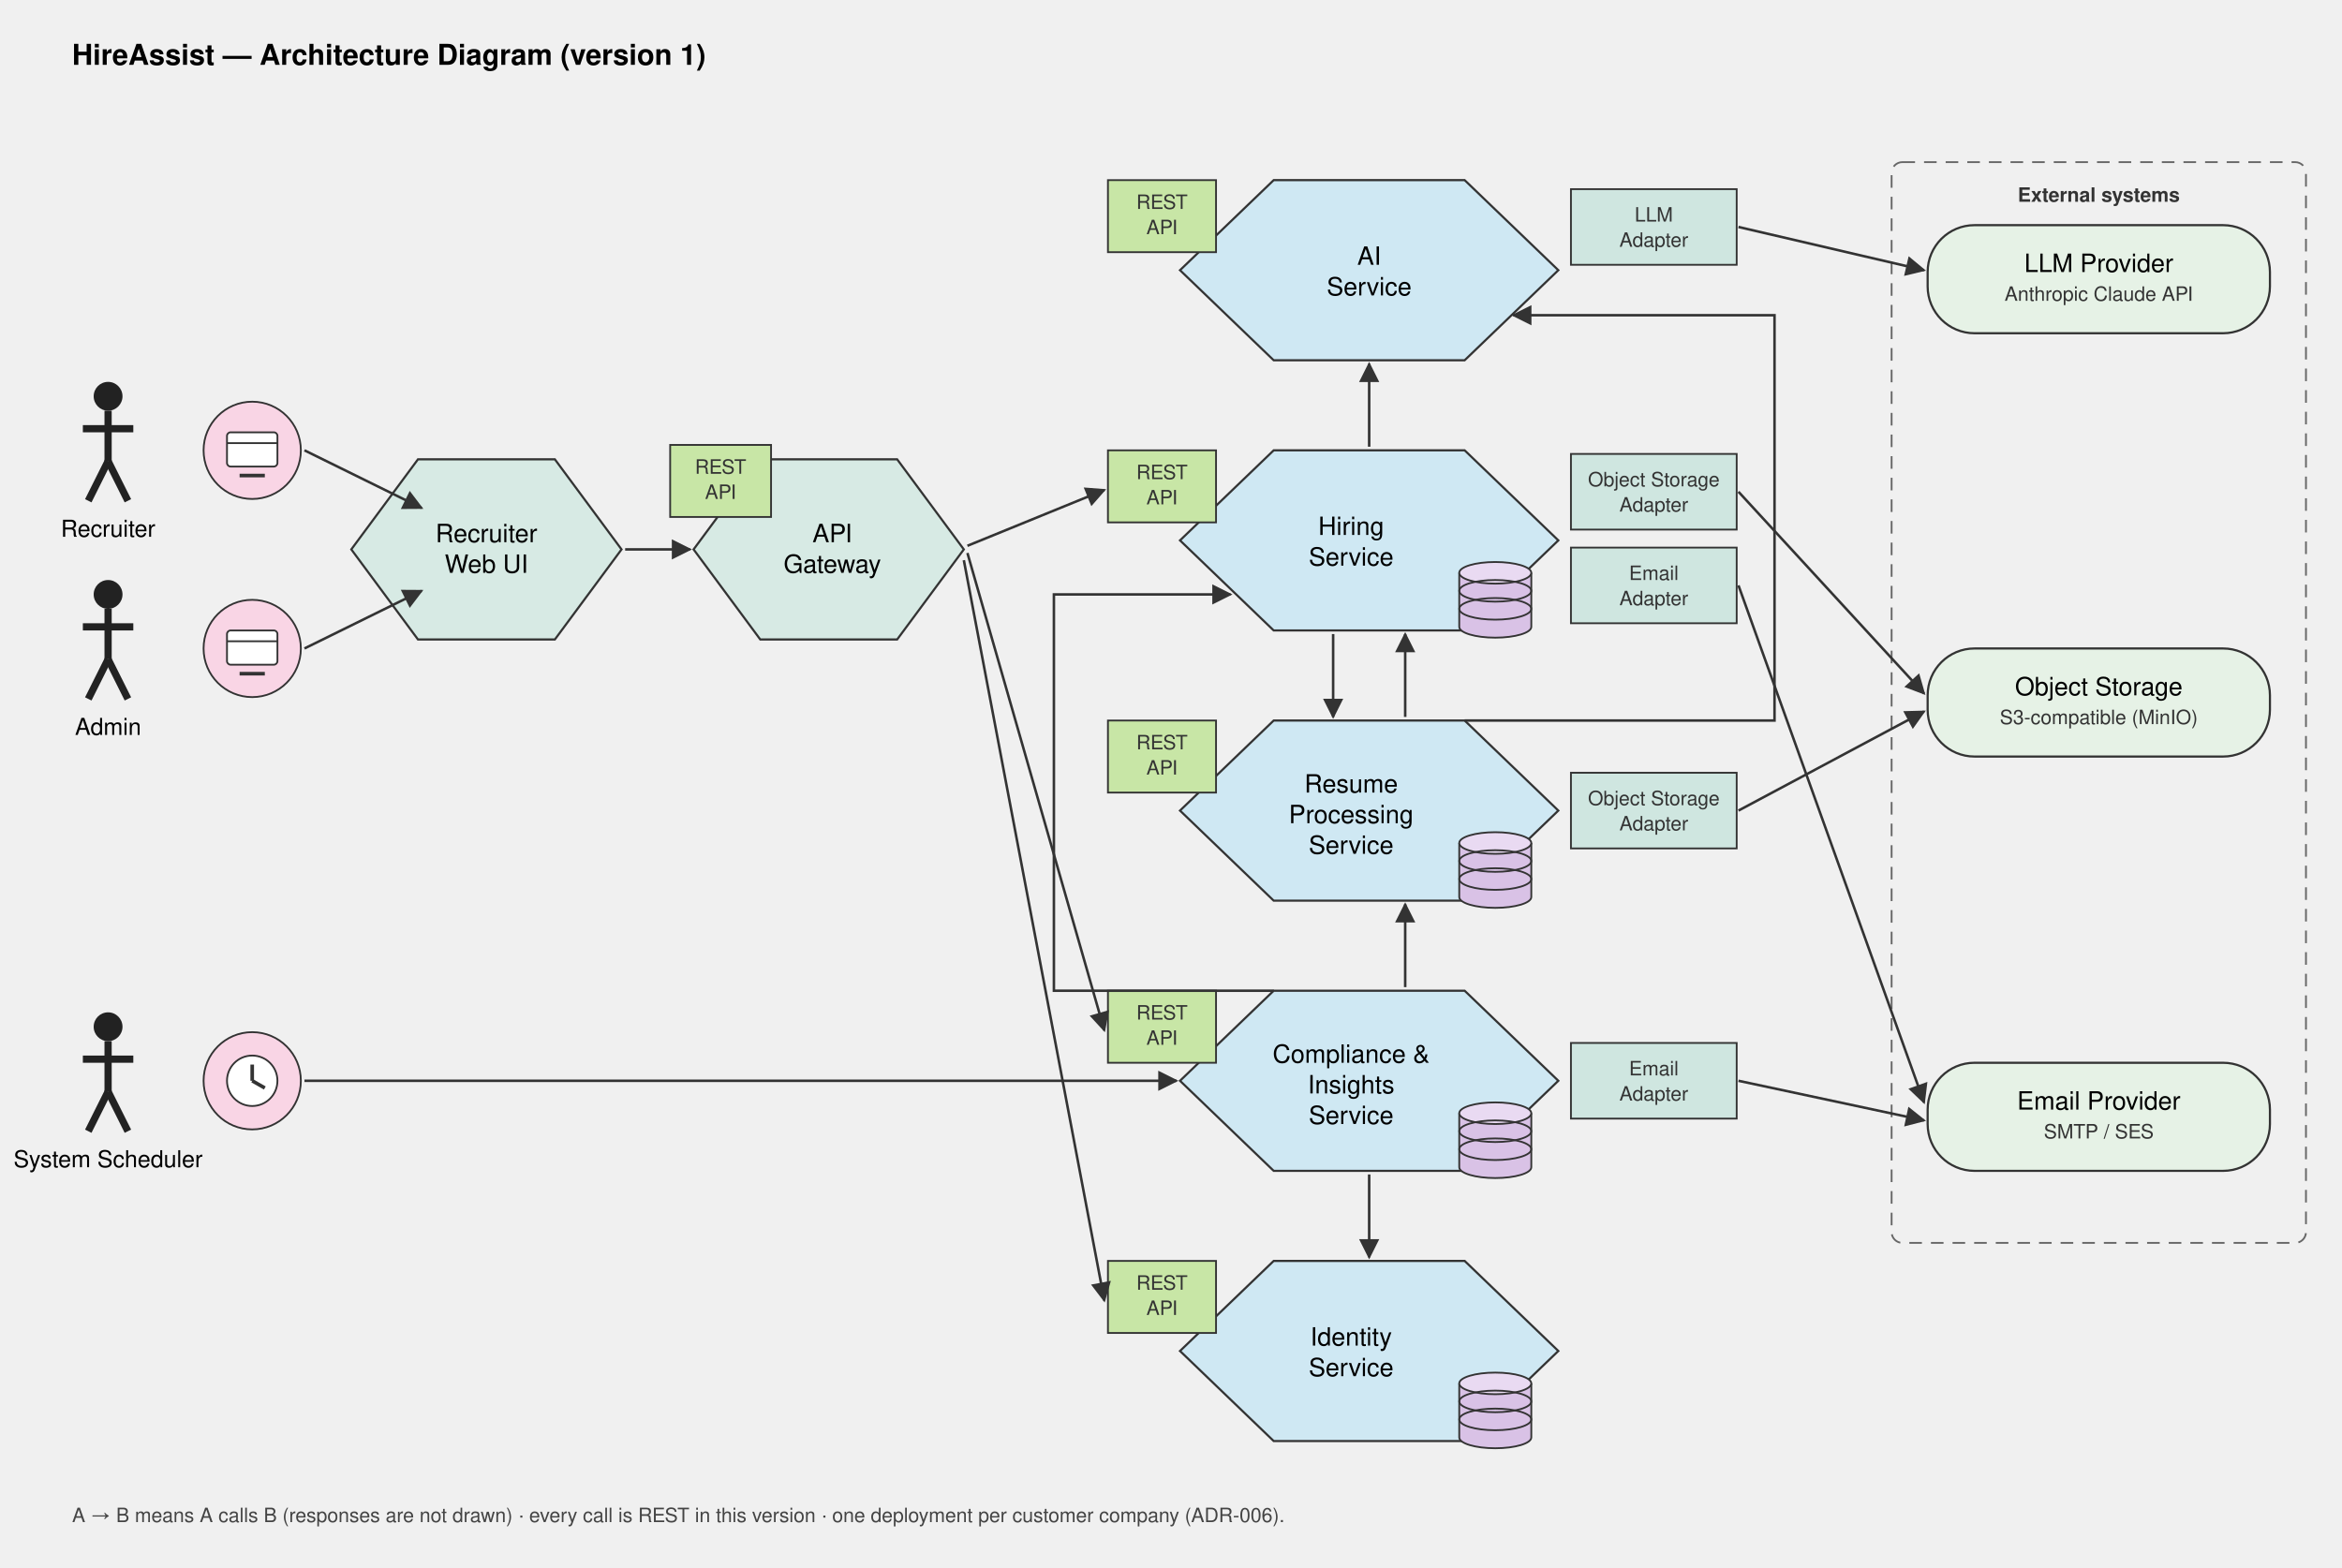
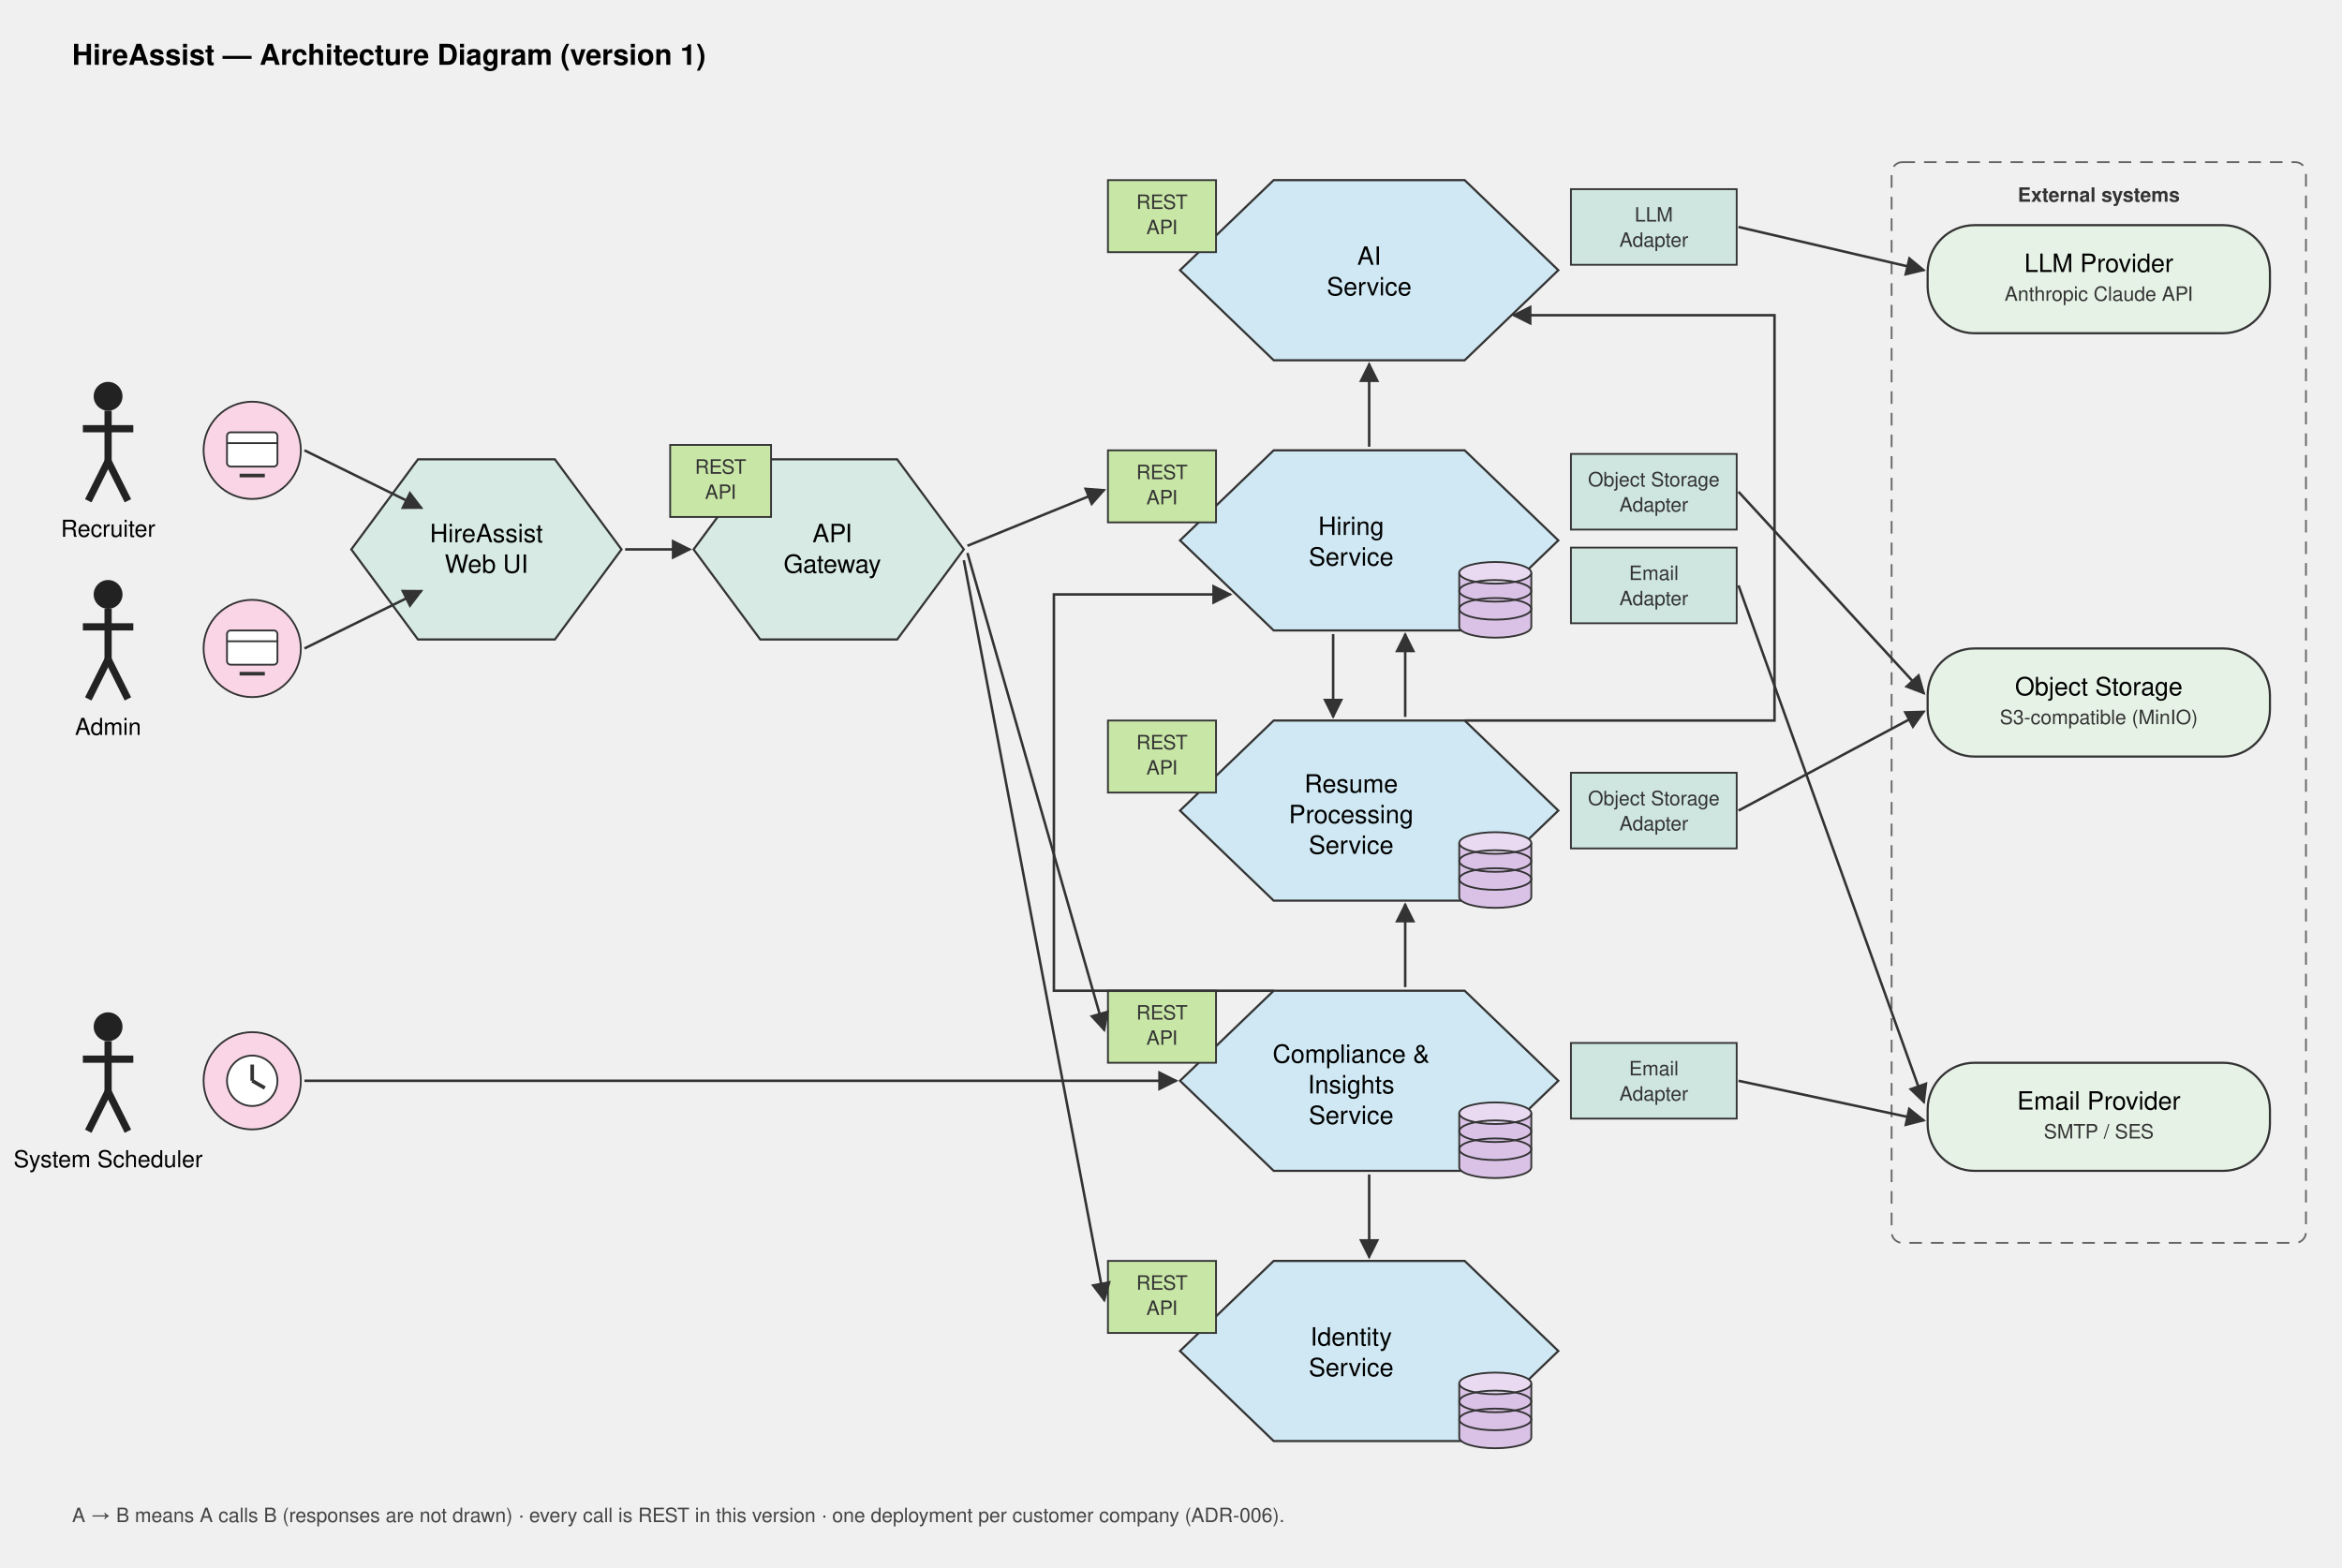
<svg xmlns="http://www.w3.org/2000/svg" viewBox="0 0 1300 870" width="1300" height="870" font-family="Helvetica, Arial, sans-serif" font-size="13">
  <defs>
    <marker id="arrow" viewBox="0 0 10 10" refX="9" refY="5" markerWidth="8" markerHeight="8" orient="auto-start-reverse">
      <path d="M 0 0 L 10 5 L 0 10 z" fill="#333" />
    </marker>
    <g id="person">
      <circle cx="0" cy="-30" r="8" fill="#222" />
      <line x1="0" y1="-22" x2="0" y2="6" stroke="#222" stroke-width="4" />
      <line x1="-14" y1="-12" x2="14" y2="-12" stroke="#222" stroke-width="4" />
      <line x1="0" y1="6" x2="-11" y2="28" stroke="#222" stroke-width="4" />
      <line x1="0" y1="6" x2="11" y2="28" stroke="#222" stroke-width="4" />
    </g>
    <g id="browser">
      <circle cx="0" cy="0" r="27" fill="#F9D5E5" stroke="#333" />
      <rect x="-14" y="-10" width="28" height="19" rx="2" fill="#FFF" stroke="#333" />
      <line x1="-14" y1="-4" x2="14" y2="-4" stroke="#333" />
      <line x1="-7" y1="14" x2="7" y2="14" stroke="#333" stroke-width="2" />
    </g>
    <g id="clock">
      <circle cx="0" cy="0" r="27" fill="#F9D5E5" stroke="#333" />
      <circle cx="0" cy="0" r="14" fill="#FFF" stroke="#333" />
      <line x1="0" y1="0" x2="0" y2="-9" stroke="#333" stroke-width="2" />
      <line x1="0" y1="0" x2="7" y2="4" stroke="#333" stroke-width="2" />
    </g>
    <g id="db">
      <path d="M -20 0 v 30 a 20 6 0 0 0 40 0 v -30" fill="#D9C2E6" stroke="#333" />
      <ellipse cx="0" cy="0" rx="20" ry="6" fill="#E9DAF2" stroke="#333" />
      <ellipse cx="0" cy="10" rx="20" ry="6" fill="none" stroke="#333" />
      <ellipse cx="0" cy="20" rx="20" ry="6" fill="none" stroke="#333" />
    </g>
  </defs>
  <style>
    .hex { fill: #CFE8F3; stroke: #333; stroke-width: 1.2; }
    .hexEdge { fill: #D7EAE4; stroke: #333; stroke-width: 1.2; }
    .tab { fill: #C8E6A6; stroke: #333; }
    .adapter { fill: #CFE6E0; stroke: #333; }
    .ext { fill: #E6F2E6; stroke: #333; stroke-width: 1.2; }
    .call { fill: none; stroke: #333; stroke-width: 1.4; marker-end: url(#arrow); }
    .name { font-size: 14px; text-anchor: middle; }
    .small { font-size: 11px; text-anchor: middle; fill: #333; }
    .lbl { font-size: 13px; text-anchor: middle; }
  </style>
  <text x="40" y="36" font-size="16" font-weight="bold">HireAssist — Architecture Diagram (version 1)</text>
  <use href="#person" x="60" y="250" />
  <text x="60" y="298" class="lbl">Recruiter</text>
  <use href="#browser" x="140" y="250" />
  <use href="#person" x="60" y="360" />
  <text x="60" y="408" class="lbl">Admin</text>
  <use href="#browser" x="140" y="360" />
  <use href="#person" x="60" y="600" />
  <text x="60" y="648" class="lbl">System Scheduler</text>
  <use href="#clock" x="140" y="600" />
  <polygon class="hexEdge" points="195,305 232,255 308,255 345,305 308,355 232,355" />
-   <text x="270" y="301" class="name">Recruiter</text>
+   <text x="270" y="301" class="name">HireAssist</text>
  <text x="270" y="318" class="name">Web UI</text>
  <polygon class="hexEdge" points="385,305 422,255 498,255 535,305 498,355 422,355" />
  <rect x="372" y="247" width="56" height="40" class="tab" />
  <text x="400" y="263" class="small">REST</text>
  <text x="400" y="277" class="small">API</text>
  <text x="462" y="301" class="name">API</text>
  <text x="462" y="318" class="name">Gateway</text>
  <polygon class="hex" points="655,150 707,100 813,100 865,150 813,200 707,200" />
  <rect x="615" y="100" width="60" height="40" class="tab" />
  <text x="645" y="116" class="small">REST</text>
  <text x="645" y="130" class="small">API</text>
  <text x="760" y="147" class="name">AI</text>
  <text x="760" y="164" class="name">Service</text>
  <rect x="872" y="105" width="92" height="42" class="adapter" />
  <text x="918" y="123" class="small">LLM</text>
  <text x="918" y="137" class="small">Adapter</text>
  <polygon class="hex" points="655,300 707,250 813,250 865,300 813,350 707,350" />
  <rect x="615" y="250" width="60" height="40" class="tab" />
  <text x="645" y="266" class="small">REST</text>
  <text x="645" y="280" class="small">API</text>
  <text x="750" y="297" class="name">Hiring</text>
  <text x="750" y="314" class="name">Service</text>
  <use href="#db" x="830" y="318" />
  <rect x="872" y="252" width="92" height="42" class="adapter" />
  <text x="918" y="270" class="small">Object Storage</text>
  <text x="918" y="284" class="small">Adapter</text>
  <rect x="872" y="304" width="92" height="42" class="adapter" />
  <text x="918" y="322" class="small">Email</text>
  <text x="918" y="336" class="small">Adapter</text>
  <polygon class="hex" points="655,450 707,400 813,400 865,450 813,500 707,500" />
  <rect x="615" y="400" width="60" height="40" class="tab" />
  <text x="645" y="416" class="small">REST</text>
  <text x="645" y="430" class="small">API</text>
  <text x="750" y="440" class="name">Resume</text>
  <text x="750" y="457" class="name">Processing</text>
  <text x="750" y="474" class="name">Service</text>
  <use href="#db" x="830" y="468" />
  <rect x="872" y="429" width="92" height="42" class="adapter" />
  <text x="918" y="447" class="small">Object Storage</text>
  <text x="918" y="461" class="small">Adapter</text>
  <polygon class="hex" points="655,600 707,550 813,550 865,600 813,650 707,650" />
  <rect x="615" y="550" width="60" height="40" class="tab" />
  <text x="645" y="566" class="small">REST</text>
  <text x="645" y="580" class="small">API</text>
  <text x="750" y="590" class="name">Compliance &amp;</text>
  <text x="750" y="607" class="name">Insights</text>
  <text x="750" y="624" class="name">Service</text>
  <use href="#db" x="830" y="618" />
  <rect x="872" y="579" width="92" height="42" class="adapter" />
  <text x="918" y="597" class="small">Email</text>
  <text x="918" y="611" class="small">Adapter</text>
  <polygon class="hex" points="655,750 707,700 813,700 865,750 813,800 707,800" />
  <rect x="615" y="700" width="60" height="40" class="tab" />
  <text x="645" y="716" class="small">REST</text>
  <text x="645" y="730" class="small">API</text>
  <text x="750" y="747" class="name">Identity</text>
  <text x="750" y="764" class="name">Service</text>
  <use href="#db" x="830" y="768" />
  <rect x="1050" y="90" width="230" height="600" rx="6" fill="none" stroke="#666" stroke-dasharray="7,5" />
  <text x="1165" y="112" class="small" font-weight="bold">External systems</text>
  <rect x="1070" y="125" width="190" height="60" rx="26" class="ext" />
  <text x="1165" y="151" class="name">LLM Provider</text>
  <text x="1165" y="167" class="small">Anthropic Claude API</text>
  <rect x="1070" y="360" width="190" height="60" rx="26" class="ext" />
  <text x="1165" y="386" class="name">Object Storage</text>
  <text x="1165" y="402" class="small">S3-compatible (MinIO)</text>
  <rect x="1070" y="590" width="190" height="60" rx="26" class="ext" />
  <text x="1165" y="616" class="name">Email Provider</text>
  <text x="1165" y="632" class="small">SMTP / SES</text>
  <line class="call" x1="169" y1="250" x2="234" y2="282" />
  <line class="call" x1="169" y1="360" x2="234" y2="328" />
  <line class="call" x1="347" y1="305" x2="383" y2="305" />
  <line class="call" x1="537" y1="303" x2="613" y2="272" />
  <line class="call" x1="537" y1="307" x2="613" y2="572" />
  <line class="call" x1="535" y1="311" x2="613" y2="722" />
  <line class="call" x1="169" y1="600" x2="653" y2="600" />
  <line class="call" x1="760" y1="248" x2="760" y2="202" />
  <line class="call" x1="740" y1="352" x2="740" y2="398" />
  <line class="call" x1="780" y1="398" x2="780" y2="352" />
  <polyline class="call" points="813,400 985,400 985,175 840,175" />
  <line class="call" x1="780" y1="548" x2="780" y2="502" />
  <polyline class="call" points="707,550 585,550 585,330 683,330" />
  <line class="call" x1="760" y1="652" x2="760" y2="698" />
  <line class="call" x1="965" y1="126" x2="1068" y2="150" />
  <line class="call" x1="965" y1="273" x2="1068" y2="385" />
  <line class="call" x1="965" y1="325" x2="1068" y2="612" />
  <line class="call" x1="965" y1="450" x2="1068" y2="395" />
  <line class="call" x1="965" y1="600" x2="1068" y2="622" />
  <text x="40" y="845" font-size="11" fill="#444">A → B means A calls B (responses are not drawn) · every call is REST in this version · one deployment per customer company (ADR-006).</text>
</svg>
